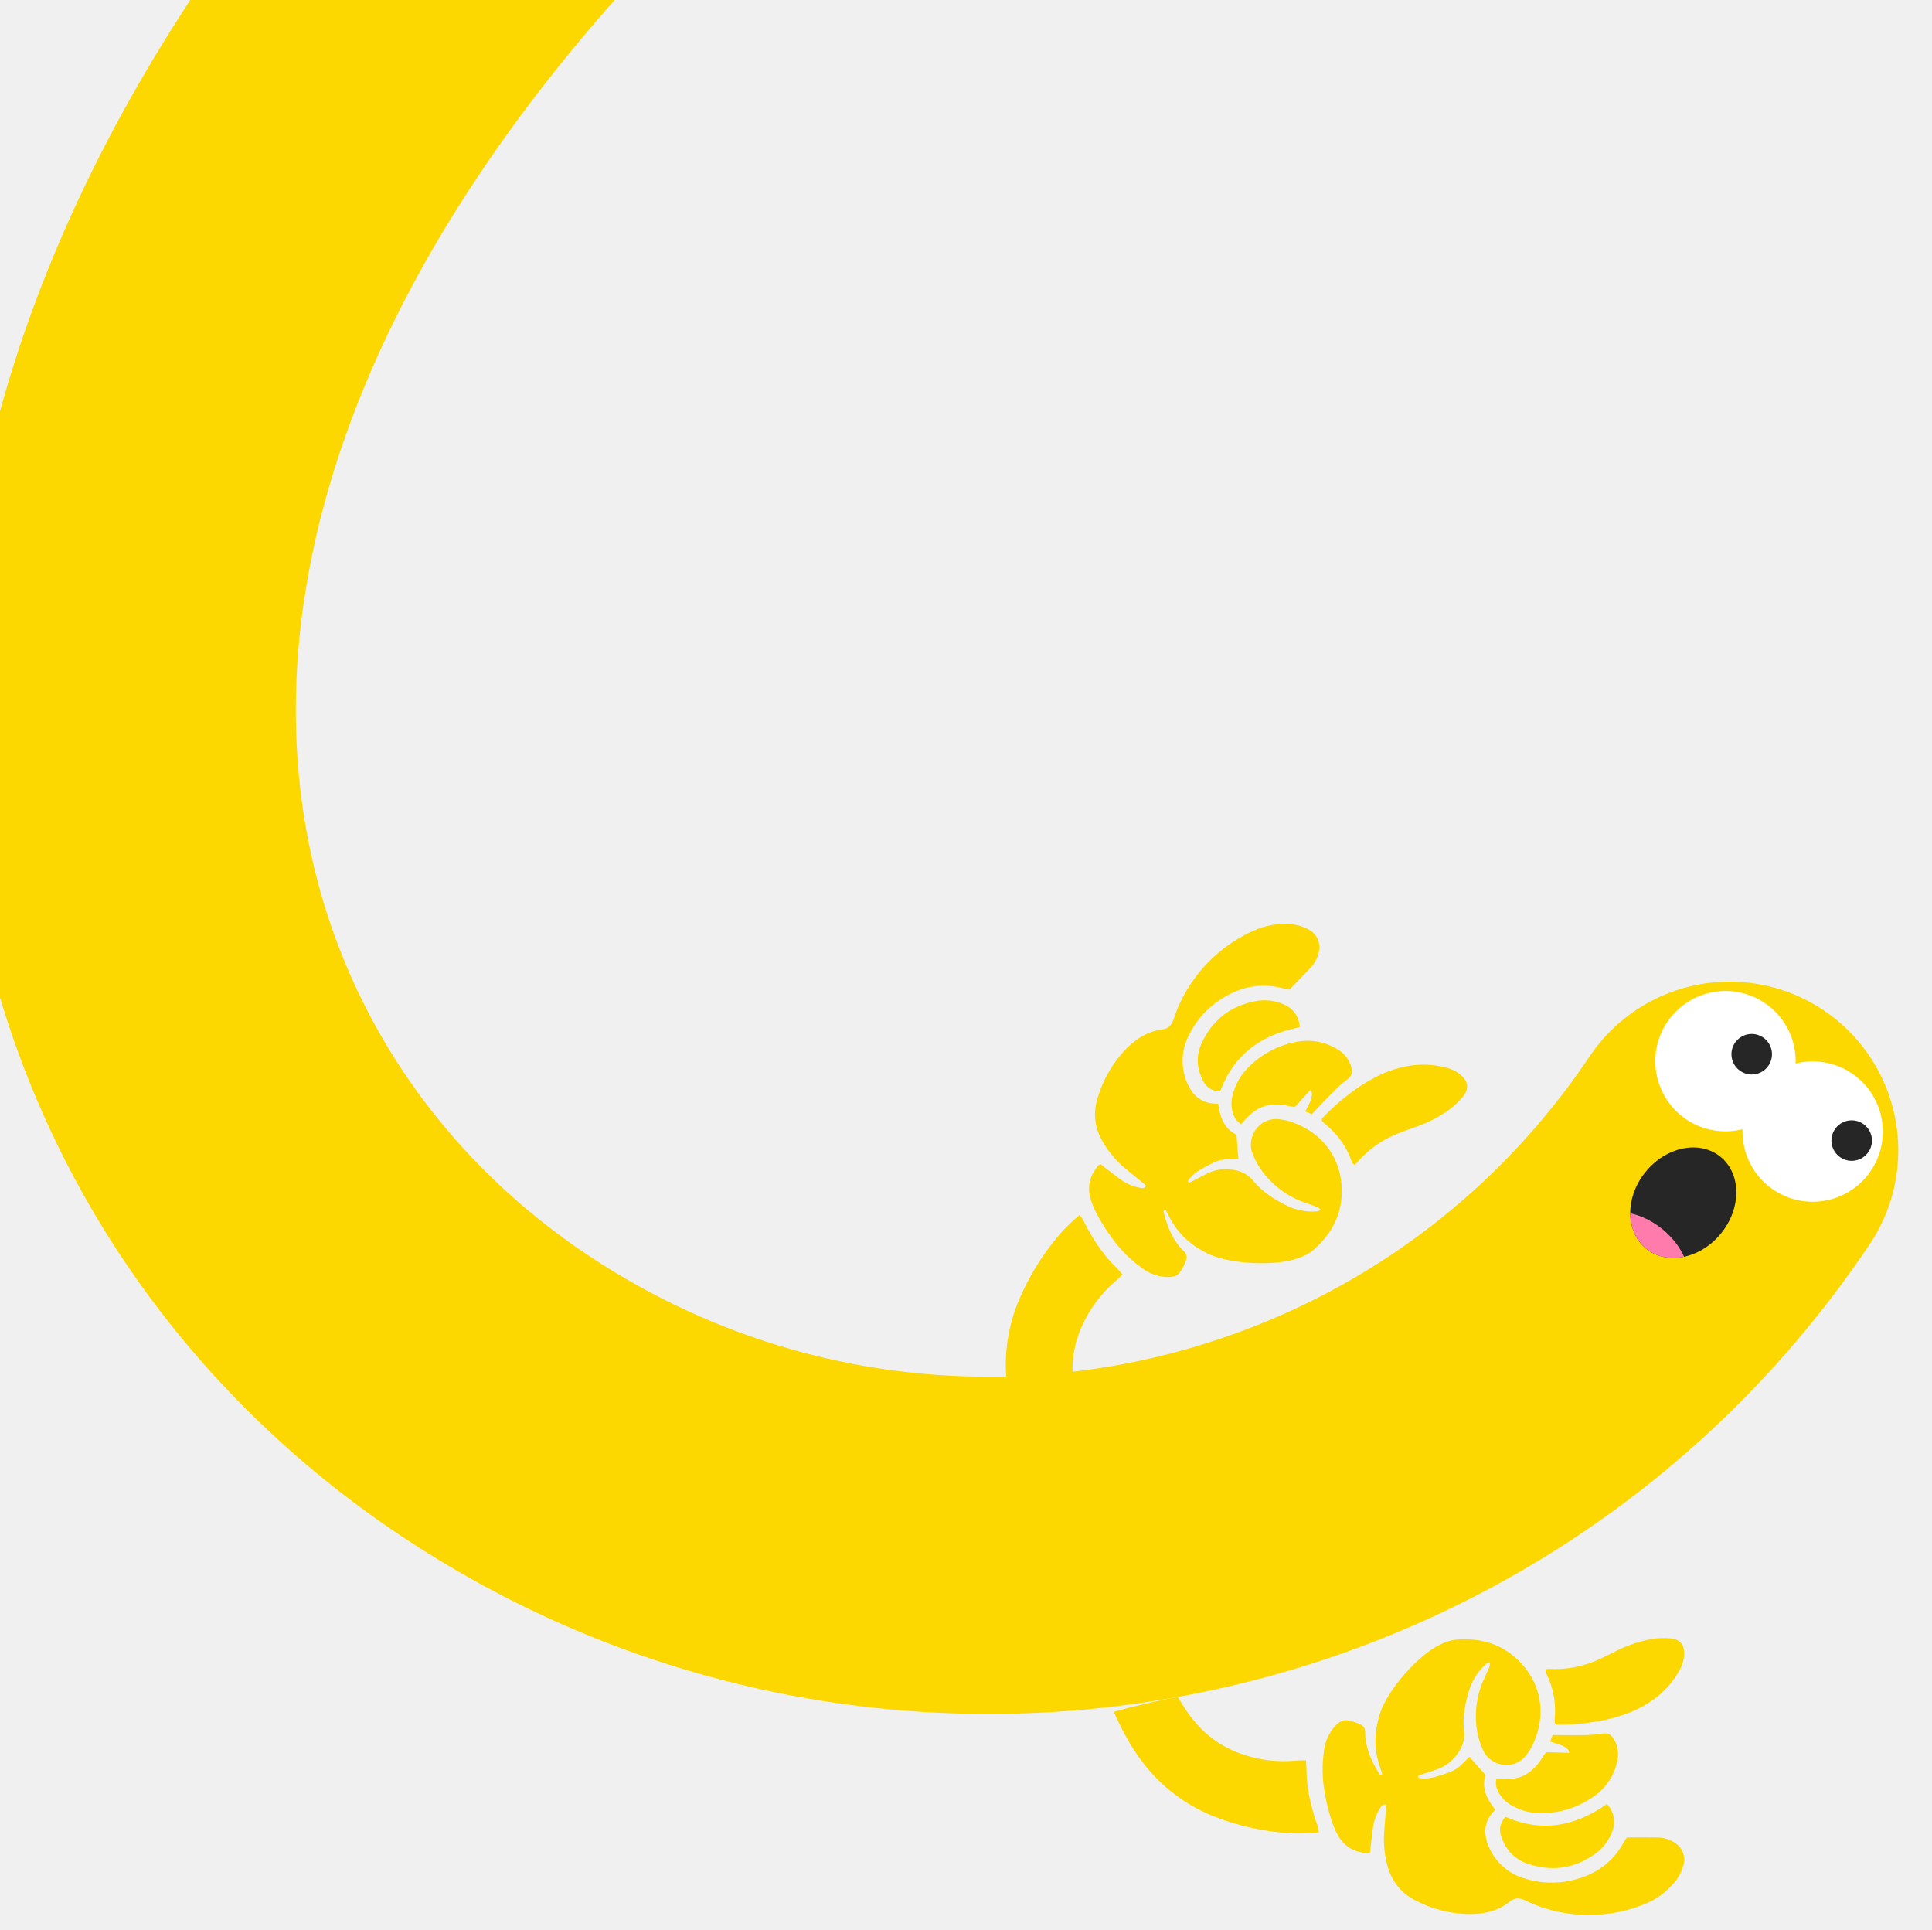
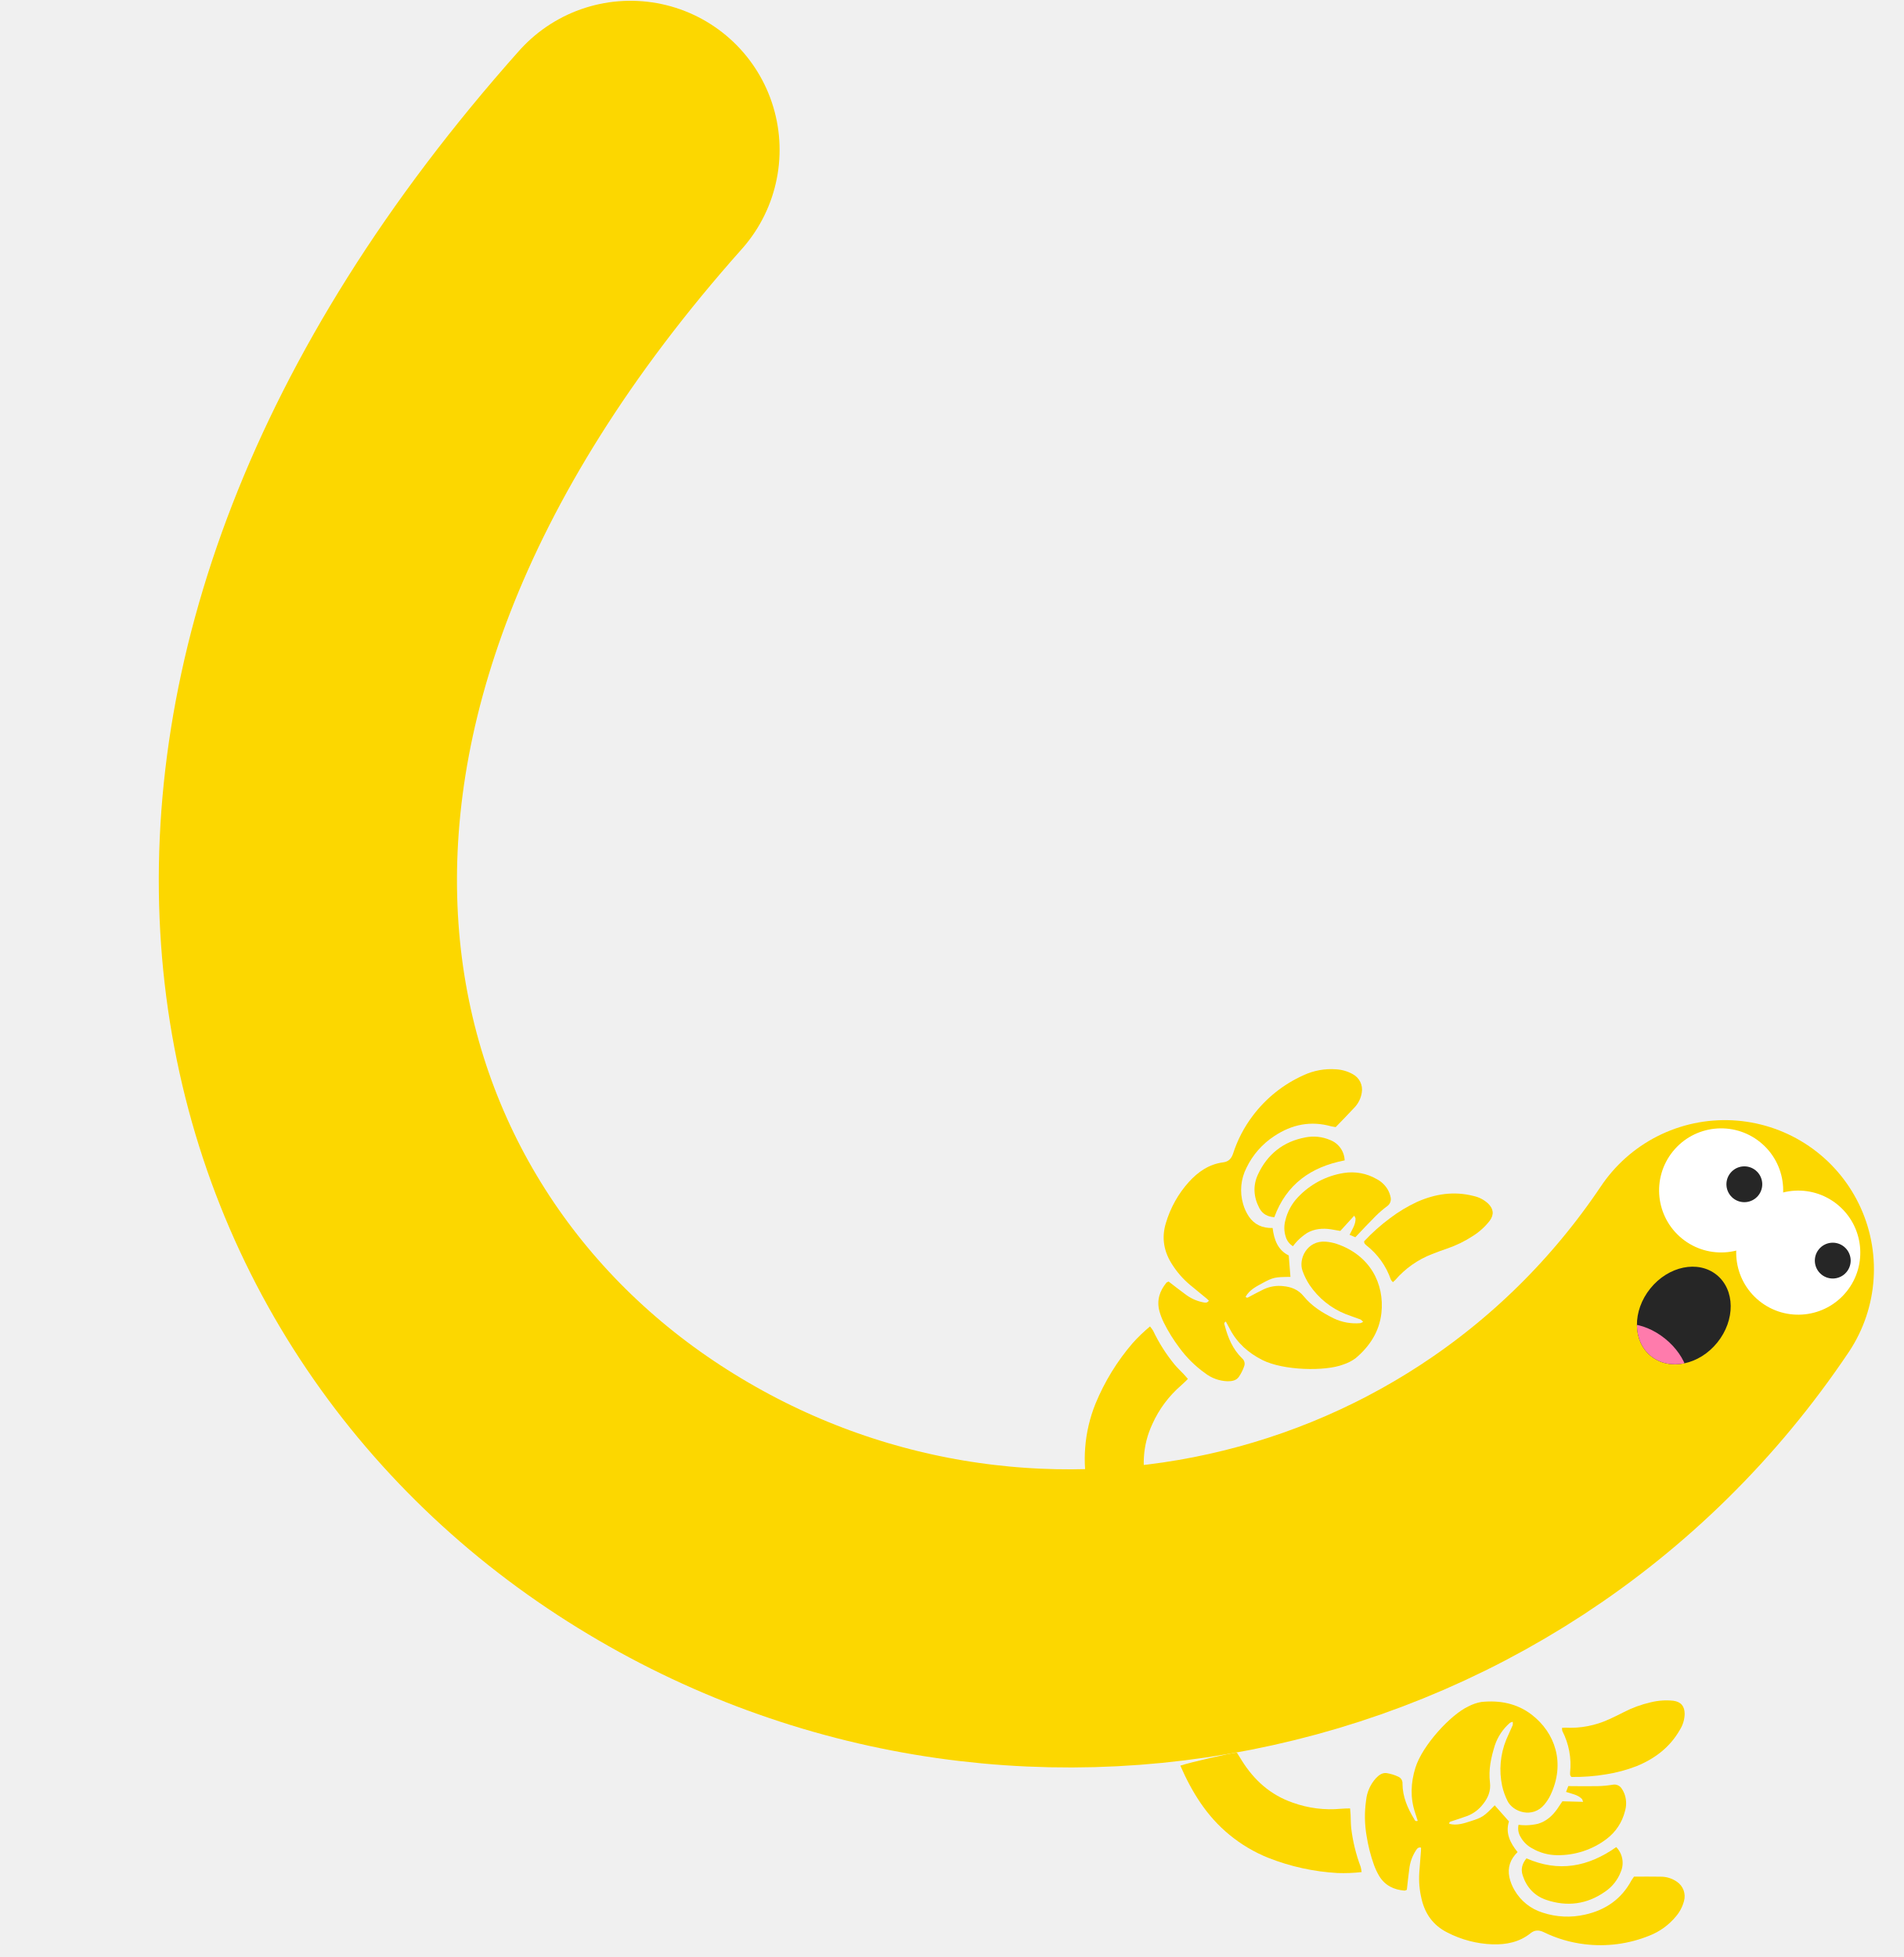
- <svg xmlns="http://www.w3.org/2000/svg" width="762" height="761" viewBox="0 0 762 761" fill="none">
-   <path d="M682.195 453.61C573.934 614.926 355.398 657.936 194.081 549.675C32.764 441.414 -26.097 201.587 194.081 -45.718" stroke="#FCD700" stroke-width="133" stroke-linecap="round" />
-   <path d="M697.552 467.762C709.445 477.364 726.87 475.506 736.472 463.613C746.074 451.72 744.216 434.295 732.323 424.693C720.43 415.091 703.005 416.948 693.403 428.842C683.801 440.735 685.659 458.16 697.552 467.762Z" fill="white" />
-   <path d="M663.165 440C675.058 449.602 692.483 447.745 702.085 435.852C711.687 423.958 709.83 406.533 697.936 396.932C686.043 387.33 668.618 389.187 659.016 401.08C649.414 412.974 651.272 430.399 663.165 440Z" fill="white" />
-   <path d="M725.31 455.999C728.744 458.771 733.775 458.235 736.547 454.801C739.319 451.367 738.783 446.336 735.349 443.564C731.915 440.792 726.885 441.328 724.112 444.762C721.34 448.196 721.877 453.227 725.31 455.999Z" fill="#262626" />
-   <path d="M685.875 421.944C689.309 424.716 694.34 424.18 697.112 420.746C699.884 417.313 699.348 412.282 695.914 409.51C692.48 406.737 687.45 407.274 684.677 410.707C681.905 414.141 682.441 419.172 685.875 421.944Z" fill="#262626" />
-   <path d="M649.262 492.399C657.512 499.059 670.753 496.341 678.837 486.327C686.921 476.314 686.787 462.797 678.538 456.137C670.288 449.476 657.047 452.195 648.962 462.208C640.878 472.222 641.012 485.738 649.262 492.399Z" fill="#262626" />
-   <mask id="mask0_264_4649" style="mask-type:luminance" maskUnits="userSpaceOnUse" x="642" y="452" width="43" height="45">
-     <path d="M649.262 492.399C657.512 499.059 670.753 496.341 678.837 486.327C686.921 476.314 686.787 462.797 678.538 456.137C670.288 449.476 657.047 452.195 648.962 462.208C640.878 472.222 641.012 485.738 649.262 492.399Z" fill="white" />
+ <svg xmlns="http://www.w3.org/2000/svg" width="849" height="873" viewBox="0 0 849 873" fill="none">
+   <path d="M769.341 566.174C661.08 727.491 442.544 770.501 281.227 662.24C119.91 553.978 61.049 314.151 281.227 66.847" stroke="#FCD700" stroke-width="133" stroke-linecap="round" />
+   <path d="M784.698 580.326C796.591 589.928 814.016 588.07 823.618 576.177C833.22 564.284 831.362 546.859 819.469 537.257C807.576 527.655 790.151 529.513 780.549 541.406C770.947 553.299 772.805 570.724 784.698 580.326Z" fill="white" />
+   <path d="M750.311 552.565C762.204 562.167 779.629 560.309 789.231 548.416C798.833 536.523 796.976 519.098 785.082 509.496C773.189 499.894 755.764 501.752 746.162 513.645C736.56 525.538 738.418 542.963 750.311 552.565Z" fill="white" />
+   <path d="M812.456 568.563C815.89 571.335 820.921 570.799 823.693 567.365C826.465 563.932 825.929 558.901 822.495 556.129C819.061 553.357 814.031 553.893 811.258 557.327C808.486 560.76 809.023 565.791 812.456 568.563Z" fill="#262626" />
+   <path d="M773.021 534.509C776.455 537.281 781.486 536.744 784.258 533.311C787.03 529.877 786.494 524.846 783.06 522.074C779.626 519.302 774.596 519.838 771.823 523.272C769.051 526.706 769.587 531.736 773.021 534.509Z" fill="#262626" />
+   <path d="M736.408 604.963C744.658 611.624 757.899 608.905 765.983 598.892C774.067 588.878 773.933 575.362 765.684 568.701C757.434 562.041 744.193 564.759 736.108 574.773C728.024 584.786 728.158 598.303 736.408 604.963Z" fill="#262626" />
+   <mask id="mask0_264_4649" style="mask-type:luminance" maskUnits="userSpaceOnUse" x="730" y="565" width="42" height="44">
+     <path d="M736.408 604.963C744.658 611.623 757.899 608.905 765.983 598.892C774.067 588.878 773.933 575.362 765.684 568.701C757.434 562.041 744.193 564.759 736.108 574.773C728.024 584.786 728.158 598.303 736.408 604.963Z" fill="white" />
  </mask>
  <g mask="url(#mask0_264_4649)">
-     <path d="M635.506 509.436C645.402 517.425 657.912 518.344 663.447 511.487C668.982 504.631 665.447 492.596 655.551 484.607C645.656 476.618 633.146 475.699 627.611 482.555C622.075 489.412 625.61 501.446 635.506 509.436Z" fill="#FF7BAC" />
+     <path d="M722.652 622C732.548 629.99 745.058 630.908 750.593 624.052C756.128 617.196 752.593 605.161 742.697 597.172C732.802 589.182 720.292 588.264 714.757 595.12C709.221 601.976 712.756 614.011 722.652 622Z" fill="#FF7BAC" />
  </g>
-   <path d="M434.113 459.132C436.635 461.056 438.966 462.915 441.386 464.668C443.752 466.532 446.527 467.807 449.483 468.386C450.328 468.525 451.293 468.851 452.056 467.636C451.72 467.351 451.413 466.994 451.052 466.699L443.485 460.475C440.494 457.94 437.899 454.971 435.787 451.667C432.006 445.914 430.827 439.68 432.894 432.988C434.903 426.205 438.4 419.955 443.13 414.694C447.23 410.186 452.132 406.753 458.431 405.951C460.77 405.654 462.076 404.342 462.83 402.114C464.786 396.013 467.759 390.286 471.625 385.178C477.532 377.318 485.339 371.087 494.312 367.069C498.832 364.97 503.815 364.065 508.785 364.442C511.399 364.59 513.945 365.329 516.232 366.603C517.684 367.375 518.856 368.585 519.58 370.062C520.304 371.539 520.543 373.206 520.262 374.827C519.864 377.428 518.651 379.836 516.797 381.704C514.148 384.574 511.393 387.344 508.619 390.225C507.961 390.147 507.309 390.037 506.662 389.894C497.524 387.304 489.088 389.035 481.293 394.188C475.9 397.701 471.576 402.63 468.795 408.435C466.293 413.385 465.758 419.099 467.297 424.429C467.853 426.435 468.721 428.342 469.87 430.078C472.314 433.671 475.878 435.376 480.488 435.229C481.128 440.47 482.818 445.104 487.676 447.478L488.44 457.042C481.483 457.105 480.803 457.213 475.9 459.864C473.039 461.408 470.115 462.9 468.441 465.923C469.064 466.676 469.606 466.151 470.129 465.888C472.329 464.745 474.488 463.537 476.724 462.478C479.362 461.294 482.268 460.839 485.142 461.16C488.765 461.481 491.942 462.708 494.34 465.674C497.95 470.126 502.733 473.057 507.782 475.573C511.456 477.31 515.526 478.039 519.575 477.684C519.927 477.672 520.263 477.39 520.866 477.108C520.556 476.702 520.181 476.352 519.755 476.07C517.571 475.225 515.324 474.529 513.14 473.672C506.549 471.048 500.903 466.496 496.941 460.611C495.657 458.655 494.613 456.551 493.831 454.345C491.885 449.067 495.854 440.712 504.107 441.33C505.792 441.458 507.455 441.79 509.059 442.319C523.888 447.325 530.441 460.021 529.014 473.154C528.099 481.465 523.749 488.073 517.481 493.344C515.802 494.572 513.936 495.52 511.954 496.151C503.984 499.24 485.255 498.858 475.928 494.128C469.692 490.981 464.708 486.583 461.443 480.347C460.853 479.226 460.24 478.118 459.63 476.969C458.575 477.519 458.965 478.182 459.122 478.679C460.56 484.179 462.709 489.32 466.865 493.368C467.369 493.789 467.731 494.356 467.898 494.991C468.066 495.626 468.031 496.297 467.799 496.911C467.214 498.628 466.39 500.254 465.353 501.741C464.206 503.295 462.299 503.626 460.403 503.602C456.722 503.491 453.173 502.203 450.277 499.929C445.921 496.807 442.09 493.013 438.926 488.688C436.253 485.153 433.914 481.378 431.939 477.412C431.134 475.776 430.481 474.069 429.991 472.313C428.72 467.5 430.077 463.299 433.181 459.562C433.332 459.422 433.635 459.369 434.113 459.132Z" fill="#FCD700" />
-   <path d="M403.923 570.337C398.939 558.265 395.85 546.141 396.892 533.185C397.413 526.416 398.981 519.769 401.538 513.48C405.575 503.702 411.146 494.63 418.041 486.607C420.441 483.932 423.035 481.438 425.803 479.145C426.307 479.743 426.767 480.377 427.181 481.042C429.758 486.469 432.99 491.56 436.804 496.201C438.061 497.685 439.492 499.027 440.837 500.445C441.44 501.085 442.005 501.757 442.708 502.556C441.645 503.582 440.768 504.529 439.787 505.357C434.227 510.133 429.793 516.083 426.804 522.777C422.396 532.279 422.061 542.142 424.591 552.198C424.904 553.458 425.244 554.71 425.556 555.97C425.583 556.078 425.496 556.218 425.459 556.337C423.198 558.284 408.462 567.913 403.923 570.337Z" fill="#FCD700" />
-   <path d="M521.28 441.186C524.828 437.39 528.713 433.924 532.887 430.83C536.633 427.999 540.668 425.572 544.924 423.59C553.028 420.004 561.378 418.714 570.094 420.945C572.529 421.464 574.779 422.632 576.604 424.325C579.054 426.713 579.331 429.238 577.318 432.005C575.234 434.688 572.696 436.985 569.819 438.791C566.219 441.155 562.332 443.049 558.252 444.428C556.041 445.218 553.814 445.963 551.646 446.854C545.291 449.304 539.638 453.282 535.188 458.438C534.866 458.775 534.525 459.093 534.166 459.391C533.797 459.087 533.485 458.72 533.243 458.308C531.162 452.224 527.346 446.882 522.265 442.941C521.968 442.687 521.701 442.4 521.47 442.086C521.375 441.983 521.41 441.842 521.28 441.186Z" fill="#FCD700" />
-   <path d="M514.819 438.266C516.094 435.676 517.539 433.593 517.471 431.01C517.462 430.692 517.193 430.378 516.897 429.731C514.751 432.085 512.769 434.258 510.681 436.544C509.276 436.295 507.899 436.037 506.502 435.816C502.79 435.259 499.16 435.563 495.875 437.444C494.354 438.435 492.942 439.585 491.662 440.872C490.905 441.656 490.2 442.488 489.55 443.363C487.962 442.381 486.803 440.836 486.304 439.037C485.55 436.656 485.516 434.106 486.204 431.706C487.136 427.884 489.053 424.372 491.767 421.523C497.177 415.77 504.338 411.967 512.134 410.707C517.202 409.877 522.401 410.822 526.852 413.382C528.955 414.464 530.703 416.128 531.886 418.175C532.454 419.19 532.864 420.285 533.103 421.423C533.296 422.186 533.249 422.99 532.968 423.725C532.688 424.46 532.187 425.091 531.536 425.531C529.765 426.849 528.089 428.289 526.521 429.842C523.48 432.873 520.554 436.021 517.382 439.358L514.819 438.266Z" fill="#FCD700" />
-   <path d="M512.62 405.072C497.595 407.959 486.624 415.697 481.234 430.435C478.236 430.184 475.993 429.042 474.56 426.339C471.946 421.382 471.655 416.233 473.991 411.257C478.191 402.327 485.205 396.693 495.021 394.837C498.761 394.077 502.645 394.479 506.15 395.989C508 396.701 509.601 397.942 510.751 399.557C511.901 401.172 512.551 403.09 512.62 405.072Z" fill="#FCD700" />
-   <path d="M540.363 730.458C540.726 727.307 541.004 724.339 541.421 721.379C541.719 718.382 542.726 715.499 544.359 712.968C544.845 712.262 545.28 711.341 546.685 711.635C546.657 712.075 546.701 712.544 546.663 713.008L545.897 722.775C545.648 726.689 545.987 730.617 546.901 734.43C548.423 741.144 552.095 746.318 558.349 749.471C564.629 752.729 571.556 754.546 578.627 754.788C584.718 754.962 590.591 753.812 595.538 749.831C597.374 748.352 599.225 748.322 601.354 749.324C607.105 752.148 613.292 753.978 619.654 754.737C629.412 755.934 639.315 754.633 648.434 750.957C653.081 749.158 657.19 746.196 660.366 742.355C662.072 740.369 663.306 738.023 663.974 735.491C664.426 733.91 664.367 732.226 663.806 730.68C663.244 729.135 662.208 727.806 660.847 726.884C658.697 725.366 656.121 724.57 653.49 724.61C649.585 724.526 645.679 724.589 641.679 724.59C641.279 725.117 640.905 725.664 640.56 726.228C636.087 734.608 628.988 739.484 619.869 741.523C613.597 742.971 607.049 742.666 600.938 740.643C595.637 739.012 591.149 735.433 588.378 730.628C587.319 728.836 586.548 726.888 586.094 724.856C585.201 720.603 586.445 716.853 589.749 713.635C586.418 709.538 584.253 705.106 585.912 699.96L579.553 692.776C574.682 697.743 574.132 698.158 568.822 699.851C565.725 700.841 562.622 701.912 559.284 701.021C559.174 700.049 559.928 700.023 560.48 699.829C562.829 699.037 565.197 698.32 567.511 697.444C570.193 696.365 572.537 694.587 574.299 692.295C576.581 689.462 577.901 686.323 577.429 682.538C576.726 676.85 577.932 671.372 579.622 665.99C580.919 662.138 583.218 658.701 586.282 656.031C586.535 655.785 586.971 655.739 587.592 655.5C587.67 656.005 587.662 656.519 587.569 657.021C586.663 659.18 585.606 661.281 584.708 663.449C582.026 670.017 581.389 677.241 582.879 684.176C583.398 686.458 584.189 688.67 585.235 690.763C587.687 695.827 596.459 698.763 601.738 692.39C602.815 691.088 603.729 689.66 604.461 688.137C611.141 673.983 606.542 660.456 596.093 652.374C589.471 647.268 581.694 645.818 573.549 646.676C571.501 647.034 569.523 647.721 567.694 648.71C559.94 652.309 547.224 666.064 544.161 676.063C542.102 682.738 541.812 689.378 544.04 696.056C544.438 697.259 544.811 698.468 545.215 699.705C544.087 700.083 543.88 699.342 543.631 698.885C540.667 694.034 538.455 688.92 538.421 683.118C538.469 682.463 538.311 681.81 537.97 681.249C537.628 680.687 537.121 680.247 536.517 679.988C534.875 679.218 533.133 678.684 531.342 678.4C529.427 678.148 527.866 679.292 526.568 680.674C524.095 683.403 522.56 686.852 522.189 690.516C521.417 695.818 521.492 701.21 522.413 706.489C523.105 710.866 524.201 715.169 525.688 719.344C526.308 721.058 527.085 722.713 528.009 724.284C530.595 728.538 534.562 730.475 539.407 730.831C539.612 730.819 539.861 730.638 540.363 730.458Z" fill="#FCD700" />
-   <path d="M439.322 675.066C444.56 687.03 451.15 697.665 461.205 705.901C466.443 710.221 472.318 713.703 478.621 716.223C488.465 720.098 498.864 722.378 509.426 722.977C513.017 723.104 516.613 722.965 520.184 722.562C520.103 721.784 519.966 721.013 519.774 720.254C517.653 714.633 516.227 708.774 515.53 702.807C515.333 700.872 515.359 698.91 515.27 696.958C515.228 696.08 515.136 695.207 515.048 694.146C513.572 694.2 512.281 694.175 511.005 694.307C503.707 694.999 496.346 694.066 489.451 691.576C479.549 688.159 472.212 681.559 466.724 672.761C466.033 671.662 465.367 670.548 464.676 669.449C464.617 669.355 464.455 669.32 464.344 669.264C461.374 669.542 444.216 673.478 439.322 675.066Z" fill="#FCD700" />
-   <path d="M613.755 680.121C618.95 680.199 624.141 679.805 629.265 678.944C633.903 678.21 638.45 676.987 642.83 675.296C651.034 671.946 657.756 666.826 662.194 659.001C663.51 656.887 664.229 654.456 664.276 651.967C664.255 648.546 662.628 646.594 659.239 646.126C655.861 645.765 652.446 646 649.15 646.82C644.95 647.773 640.889 649.258 637.065 651.241C634.962 652.286 632.881 653.373 630.735 654.316C624.563 657.195 617.776 658.507 610.975 658.136C610.509 658.134 610.043 658.159 609.58 658.211C609.543 658.688 609.59 659.167 609.719 659.627C612.659 665.346 613.86 671.801 613.173 678.194C613.15 678.584 613.172 678.975 613.238 679.36C613.246 679.5 613.372 679.573 613.755 680.121Z" fill="#FCD700" />
-   <path d="M611.377 686.8C614.127 687.678 616.629 688.082 618.443 689.923C618.666 690.15 618.705 690.561 618.966 691.224C615.781 691.137 612.841 691.057 609.746 690.975C608.951 692.16 608.182 693.33 607.372 694.49C605.199 697.55 602.461 699.954 598.828 701.016C597.059 701.424 595.251 701.644 593.436 701.672C592.347 701.674 591.258 701.605 590.177 701.466C589.783 703.291 590.092 705.198 591.041 706.805C592.234 708.999 594.046 710.793 596.253 711.962C599.652 713.942 603.512 714.997 607.446 715.019C615.343 715.112 623.049 712.592 629.365 707.851C633.478 704.776 636.404 700.376 637.647 695.393C638.327 693.128 638.34 690.715 637.687 688.443C637.35 687.33 636.846 686.275 636.192 685.313C635.776 684.645 635.164 684.122 634.44 683.814C633.716 683.506 632.915 683.429 632.145 683.593C629.968 683.954 627.768 684.162 625.562 684.214C621.27 684.302 616.972 684.226 612.368 684.197L611.377 686.8Z" fill="#FCD700" />
-   <path d="M633.76 711.409C621.259 720.229 608.075 722.764 593.72 716.423C591.821 718.756 591.088 721.164 592.041 724.071C593.798 729.393 597.305 733.174 602.51 734.943C611.855 738.112 620.779 736.968 628.925 731.185C632.067 729.018 634.471 725.942 635.815 722.37C636.585 720.543 636.801 718.529 636.436 716.581C636.071 714.632 635.14 712.833 633.76 711.409Z" fill="#FCD700" />
+   <path d="M521.259 571.697C523.781 573.621 526.112 575.479 528.532 577.232C530.898 579.097 533.673 580.371 536.629 580.951C537.474 581.09 538.439 581.416 539.202 580.2C538.866 579.915 538.559 579.558 538.198 579.263L530.631 573.04C527.64 570.504 525.045 567.535 522.933 564.232C519.152 558.478 517.973 552.245 520.04 545.552C522.049 538.769 525.546 532.519 530.276 527.258C534.376 522.75 539.278 519.318 545.577 518.515C547.916 518.219 549.222 516.907 549.976 514.678C551.932 508.577 554.905 502.851 558.771 497.742C564.678 489.882 572.485 483.652 581.458 479.634C585.978 477.534 590.961 476.629 595.931 477.006C598.545 477.154 601.091 477.893 603.378 479.168C604.83 479.939 606.002 481.15 606.726 482.626C607.45 484.103 607.689 485.771 607.408 487.391C607.01 489.993 605.797 492.4 603.943 494.268C601.294 497.139 598.539 499.908 595.765 502.79C595.107 502.712 594.455 502.601 593.808 502.458C584.67 499.868 576.234 501.599 568.439 506.753C563.046 510.266 558.722 515.194 555.941 520.999C553.439 525.949 552.904 531.664 554.443 536.993C554.999 539 555.867 540.906 557.016 542.643C559.46 546.236 563.024 547.941 567.634 547.793C568.274 553.034 569.964 557.668 574.822 560.043L575.586 569.607C568.629 569.669 567.949 569.778 563.046 572.428C560.185 573.973 557.261 575.465 555.587 578.487C556.21 579.241 556.752 578.715 557.275 578.452C559.475 577.31 561.634 576.101 563.87 575.042C566.508 573.859 569.414 573.404 572.288 573.724C575.911 574.046 579.088 575.273 581.486 578.238C585.096 582.691 589.879 585.622 594.928 588.137C598.602 589.874 602.672 590.603 606.721 590.248C607.073 590.237 607.409 589.954 608.012 589.673C607.702 589.267 607.327 588.916 606.901 588.635C604.717 587.789 602.47 587.094 600.286 586.237C593.695 583.613 588.049 579.06 584.087 573.176C582.803 571.219 581.759 569.116 580.977 566.91C579.031 561.631 583 553.277 591.253 553.895C592.938 554.022 594.601 554.354 596.205 554.883C611.034 559.89 617.587 572.585 616.16 585.718C615.245 594.03 610.895 600.638 604.627 605.909C602.948 607.136 601.082 608.084 599.1 608.715C591.13 611.804 572.401 611.422 563.074 606.693C556.838 603.545 551.854 599.148 548.589 592.912C547.999 591.79 547.386 590.683 546.776 589.534C545.721 590.084 546.111 590.747 546.268 591.244C547.706 596.744 549.855 601.884 554.011 605.933C554.515 606.353 554.877 606.92 555.044 607.555C555.212 608.19 555.177 608.861 554.945 609.476C554.36 611.192 553.536 612.818 552.499 614.305C551.352 615.859 549.445 616.19 547.549 616.167C543.868 616.055 540.319 614.768 537.423 612.493C533.067 609.372 529.236 605.577 526.072 601.252C523.399 597.718 521.06 593.943 519.085 589.976C518.28 588.34 517.627 586.633 517.137 584.877C515.866 580.064 517.223 575.863 520.327 572.127C520.478 571.987 520.781 571.933 521.259 571.697Z" fill="#FCD700" />
+   <path d="M491.069 682.901C486.085 670.829 482.996 658.705 484.038 645.749C484.559 638.98 486.127 632.333 488.684 626.044C492.721 616.266 498.292 607.194 505.187 599.172C507.587 596.497 510.181 594.002 512.949 591.71C513.453 592.308 513.913 592.942 514.327 593.606C516.904 599.033 520.136 604.124 523.95 608.766C525.207 610.249 526.638 611.591 527.983 613.01C528.586 613.65 529.151 614.321 529.854 615.121C528.791 616.146 527.914 617.093 526.933 617.921C521.373 622.698 516.939 628.647 513.95 635.341C509.542 644.844 509.207 654.707 511.737 664.762C512.05 666.022 512.39 667.274 512.702 668.535C512.729 668.643 512.642 668.783 512.605 668.902C510.344 670.849 495.608 680.477 491.069 682.901Z" fill="#FCD700" />
+   <path d="M608.426 553.751C611.974 549.954 615.858 546.488 620.033 543.395C623.779 540.563 627.814 538.136 632.07 536.154C640.174 532.568 648.524 531.279 657.24 533.51C659.675 534.029 661.925 535.196 663.75 536.89C666.2 539.277 666.477 541.803 664.464 544.569C662.38 547.253 659.842 549.549 656.965 551.355C653.365 553.719 649.478 555.614 645.398 556.993C643.187 557.783 640.96 558.528 638.792 559.419C632.437 561.868 626.784 565.847 622.334 571.002C622.012 571.339 621.671 571.658 621.312 571.955C620.943 571.651 620.631 571.285 620.389 570.873C618.308 564.788 614.492 559.446 609.411 555.506C609.114 555.252 608.847 554.965 608.616 554.65C608.521 554.548 608.556 554.406 608.426 553.751Z" fill="#FCD700" />
+   <path d="M601.965 550.83C603.24 548.24 604.685 546.158 604.617 543.574C604.608 543.256 604.339 542.943 604.043 542.295C601.897 544.65 599.915 546.823 597.827 549.109C596.422 548.859 595.045 548.602 593.648 548.381C589.936 547.823 586.306 548.128 583.021 550.009C581.5 551 580.088 552.149 578.808 553.437C578.051 554.221 577.346 555.053 576.696 555.927C575.108 554.945 573.949 553.4 573.45 551.601C572.696 549.221 572.662 546.671 573.35 544.271C574.282 540.448 576.199 536.937 578.913 534.088C584.323 528.334 591.484 524.532 599.28 523.272C604.348 522.441 609.547 523.386 613.998 525.947C616.101 527.029 617.849 528.692 619.032 530.74C619.6 531.755 620.01 532.85 620.249 533.988C620.442 534.75 620.395 535.554 620.114 536.289C619.834 537.024 619.333 537.655 618.682 538.096C616.911 539.413 615.235 540.854 613.667 542.407C610.626 545.437 607.7 548.586 604.528 551.922L601.965 550.83Z" fill="#FCD700" />
+   <path d="M599.766 517.636C584.741 520.523 573.77 528.261 568.38 543C565.382 542.748 563.139 541.606 561.706 538.904C559.092 533.946 558.801 528.798 561.137 523.821C565.337 514.891 572.351 509.258 582.167 507.401C585.907 506.641 589.791 507.043 593.296 508.553C595.146 509.266 596.746 510.507 597.897 512.122C599.047 513.737 599.697 515.654 599.766 517.636Z" fill="#FCD700" />
+   <path d="M627.509 843.022C627.872 839.871 628.15 836.903 628.567 833.944C628.865 830.946 629.872 828.063 631.505 825.532C631.991 824.827 632.426 823.905 633.831 824.199C633.803 824.639 633.847 825.108 633.809 825.572L633.043 835.34C632.794 839.253 633.133 843.182 634.047 846.995C635.568 853.709 639.241 858.882 645.495 862.035C651.775 865.294 658.702 867.11 665.773 867.353C671.864 867.526 677.737 866.377 682.684 862.395C684.52 860.917 686.371 860.887 688.5 861.889C694.251 864.712 700.438 866.542 706.8 867.302C716.558 868.499 726.461 867.198 735.58 863.521C740.227 861.722 744.336 858.76 747.512 854.919C749.218 852.934 750.452 850.587 751.12 848.056C751.572 846.474 751.513 844.791 750.952 843.245C750.39 841.699 749.354 840.37 747.993 839.448C745.843 837.931 743.267 837.135 740.636 837.174C736.731 837.091 732.825 837.154 728.825 837.154C728.425 837.681 728.051 838.228 727.706 838.793C723.233 847.172 716.134 852.048 707.015 854.088C700.743 855.535 694.195 855.231 688.084 853.208C682.783 851.576 678.295 847.998 675.524 843.193C674.465 841.4 673.694 839.452 673.24 837.42C672.347 833.167 673.591 829.418 676.895 826.199C673.564 822.103 671.399 817.671 673.058 812.524L666.699 805.34C661.828 810.308 661.278 810.723 655.968 812.415C652.871 813.405 649.768 814.476 646.43 813.586C646.32 812.614 647.074 812.588 647.626 812.394C649.975 811.602 652.343 810.885 654.657 810.009C657.339 808.93 659.683 807.152 661.445 804.86C663.727 802.027 665.046 798.888 664.575 795.103C663.872 789.414 665.078 783.936 666.768 778.554C668.065 774.703 670.364 771.265 673.428 768.595C673.681 768.35 674.117 768.304 674.738 768.065C674.816 768.569 674.808 769.083 674.715 769.585C673.809 771.744 672.752 773.845 671.854 776.013C669.172 782.581 668.535 789.805 670.025 796.741C670.544 799.023 671.335 801.234 672.381 803.328C674.833 808.391 683.605 811.327 688.884 804.954C689.961 803.652 690.875 802.224 691.607 800.701C698.287 786.547 693.688 773.02 683.239 764.939C676.617 759.832 668.84 758.382 660.695 759.24C658.647 759.598 656.669 760.285 654.84 761.274C647.086 764.873 634.37 778.628 631.307 788.627C629.248 795.302 628.958 801.943 631.186 808.62C631.584 809.823 631.957 811.033 632.361 812.269C631.233 812.648 631.026 811.907 630.777 811.449C627.813 806.599 625.601 801.485 625.567 795.683C625.615 795.028 625.457 794.374 625.116 793.813C624.774 793.252 624.267 792.811 623.663 792.552C622.021 791.783 620.279 791.248 618.488 790.964C616.573 790.712 615.012 791.856 613.714 793.239C611.241 795.967 609.706 799.416 609.335 803.08C608.563 808.383 608.638 813.775 609.559 819.054C610.251 823.431 611.347 827.734 612.834 831.908C613.454 833.623 614.231 835.277 615.155 836.849C617.741 841.103 621.708 843.039 626.553 843.395C626.758 843.383 627.007 843.203 627.509 843.022Z" fill="#FCD700" />
+   <path d="M526.468 787.63C531.706 799.594 538.296 810.229 548.351 818.465C553.589 822.785 559.464 826.268 565.767 828.788C575.611 832.663 586.01 834.943 596.572 835.541C600.163 835.668 603.759 835.53 607.33 835.127C607.249 834.349 607.112 833.577 606.92 832.818C604.799 827.198 603.373 821.338 602.676 815.371C602.479 813.436 602.505 811.475 602.416 809.522C602.374 808.644 602.282 807.771 602.194 806.71C600.718 806.764 599.427 806.74 598.151 806.872C590.853 807.564 583.492 806.631 576.597 804.14C566.695 800.723 559.358 794.123 553.87 785.325C553.179 784.226 552.513 783.112 551.822 782.013C551.763 781.92 551.601 781.885 551.49 781.829C548.52 782.107 531.362 786.043 526.468 787.63Z" fill="#FCD700" />
+   <path d="M700.901 792.685C706.096 792.763 711.287 792.37 716.411 791.508C721.049 790.774 725.596 789.552 729.976 787.86C738.18 784.511 744.902 779.39 749.34 771.565C750.656 769.451 751.375 767.021 751.422 764.531C751.401 761.11 749.774 759.159 746.385 758.69C743.007 758.329 739.592 758.564 736.296 759.385C732.096 760.337 728.035 761.823 724.211 763.805C722.108 764.85 720.027 765.937 717.881 766.881C711.709 769.759 704.922 771.071 698.121 770.701C697.655 770.699 697.189 770.724 696.726 770.776C696.689 771.252 696.736 771.732 696.865 772.192C699.805 777.911 701.006 784.365 700.319 790.759C700.296 791.148 700.318 791.54 700.384 791.924C700.392 792.064 700.518 792.137 700.901 792.685Z" fill="#FCD700" />
+   <path d="M698.523 799.365C701.273 800.243 703.775 800.647 705.589 802.488C705.812 802.714 705.851 803.126 706.112 803.788C702.927 803.701 699.987 803.621 696.892 803.54C696.097 804.725 695.328 805.895 694.518 807.054C692.345 810.115 689.607 812.518 685.974 813.58C684.205 813.988 682.397 814.208 680.582 814.237C679.493 814.238 678.404 814.169 677.323 814.03C676.929 815.855 677.238 817.762 678.187 819.37C679.38 821.564 681.192 823.357 683.399 824.526C686.798 826.507 690.658 827.561 694.592 827.583C702.489 827.677 710.195 825.157 716.511 820.415C720.624 817.341 723.55 812.94 724.793 807.958C725.473 805.693 725.486 803.28 724.833 801.007C724.496 799.894 723.992 798.839 723.338 797.878C722.922 797.21 722.31 796.686 721.586 796.378C720.862 796.071 720.061 795.993 719.291 796.157C717.114 796.519 714.914 796.726 712.708 796.779C708.416 796.867 704.118 796.791 699.514 796.761L698.523 799.365Z" fill="#FCD700" />
+   <path d="M720.906 823.973C708.405 832.793 695.221 835.328 680.866 828.987C678.967 831.321 678.234 833.728 679.187 836.636C680.944 841.958 684.451 845.738 689.656 847.508C699.001 850.677 707.925 849.532 716.071 843.75C719.213 841.583 721.617 838.507 722.961 834.934C723.731 833.107 723.947 831.094 723.582 829.145C723.217 827.196 722.286 825.398 720.906 823.973Z" fill="#FCD700" />
</svg>
